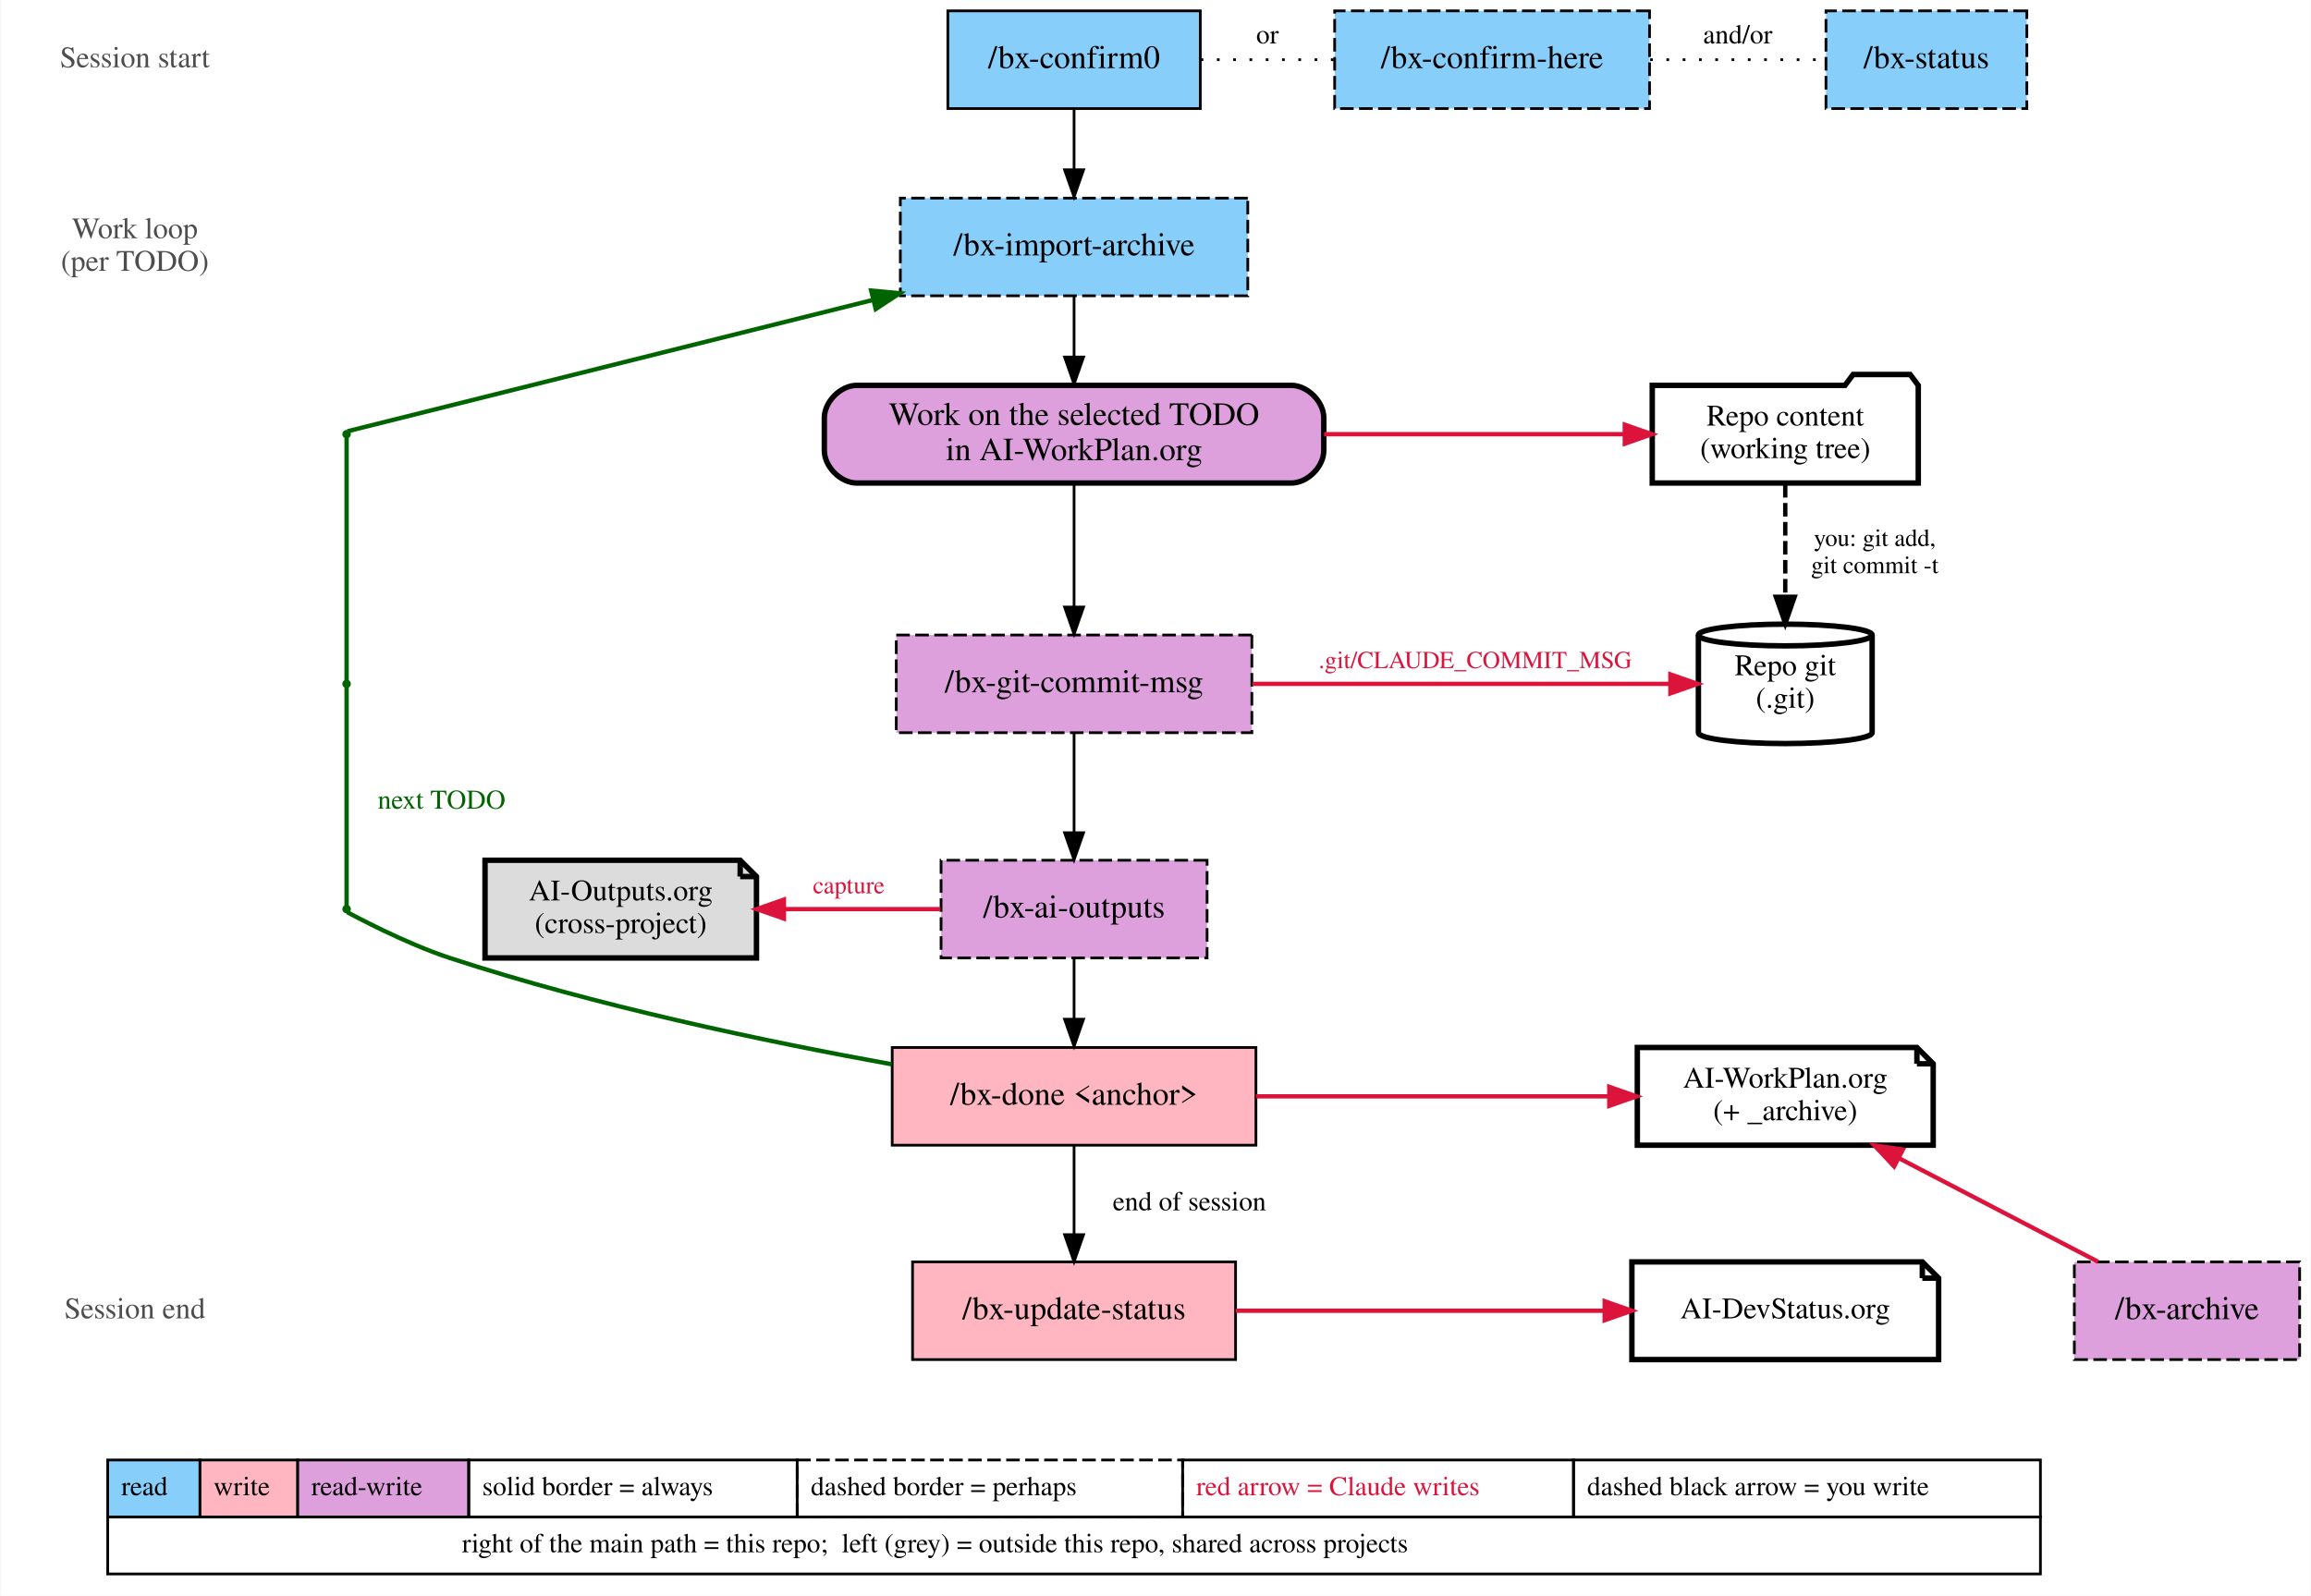
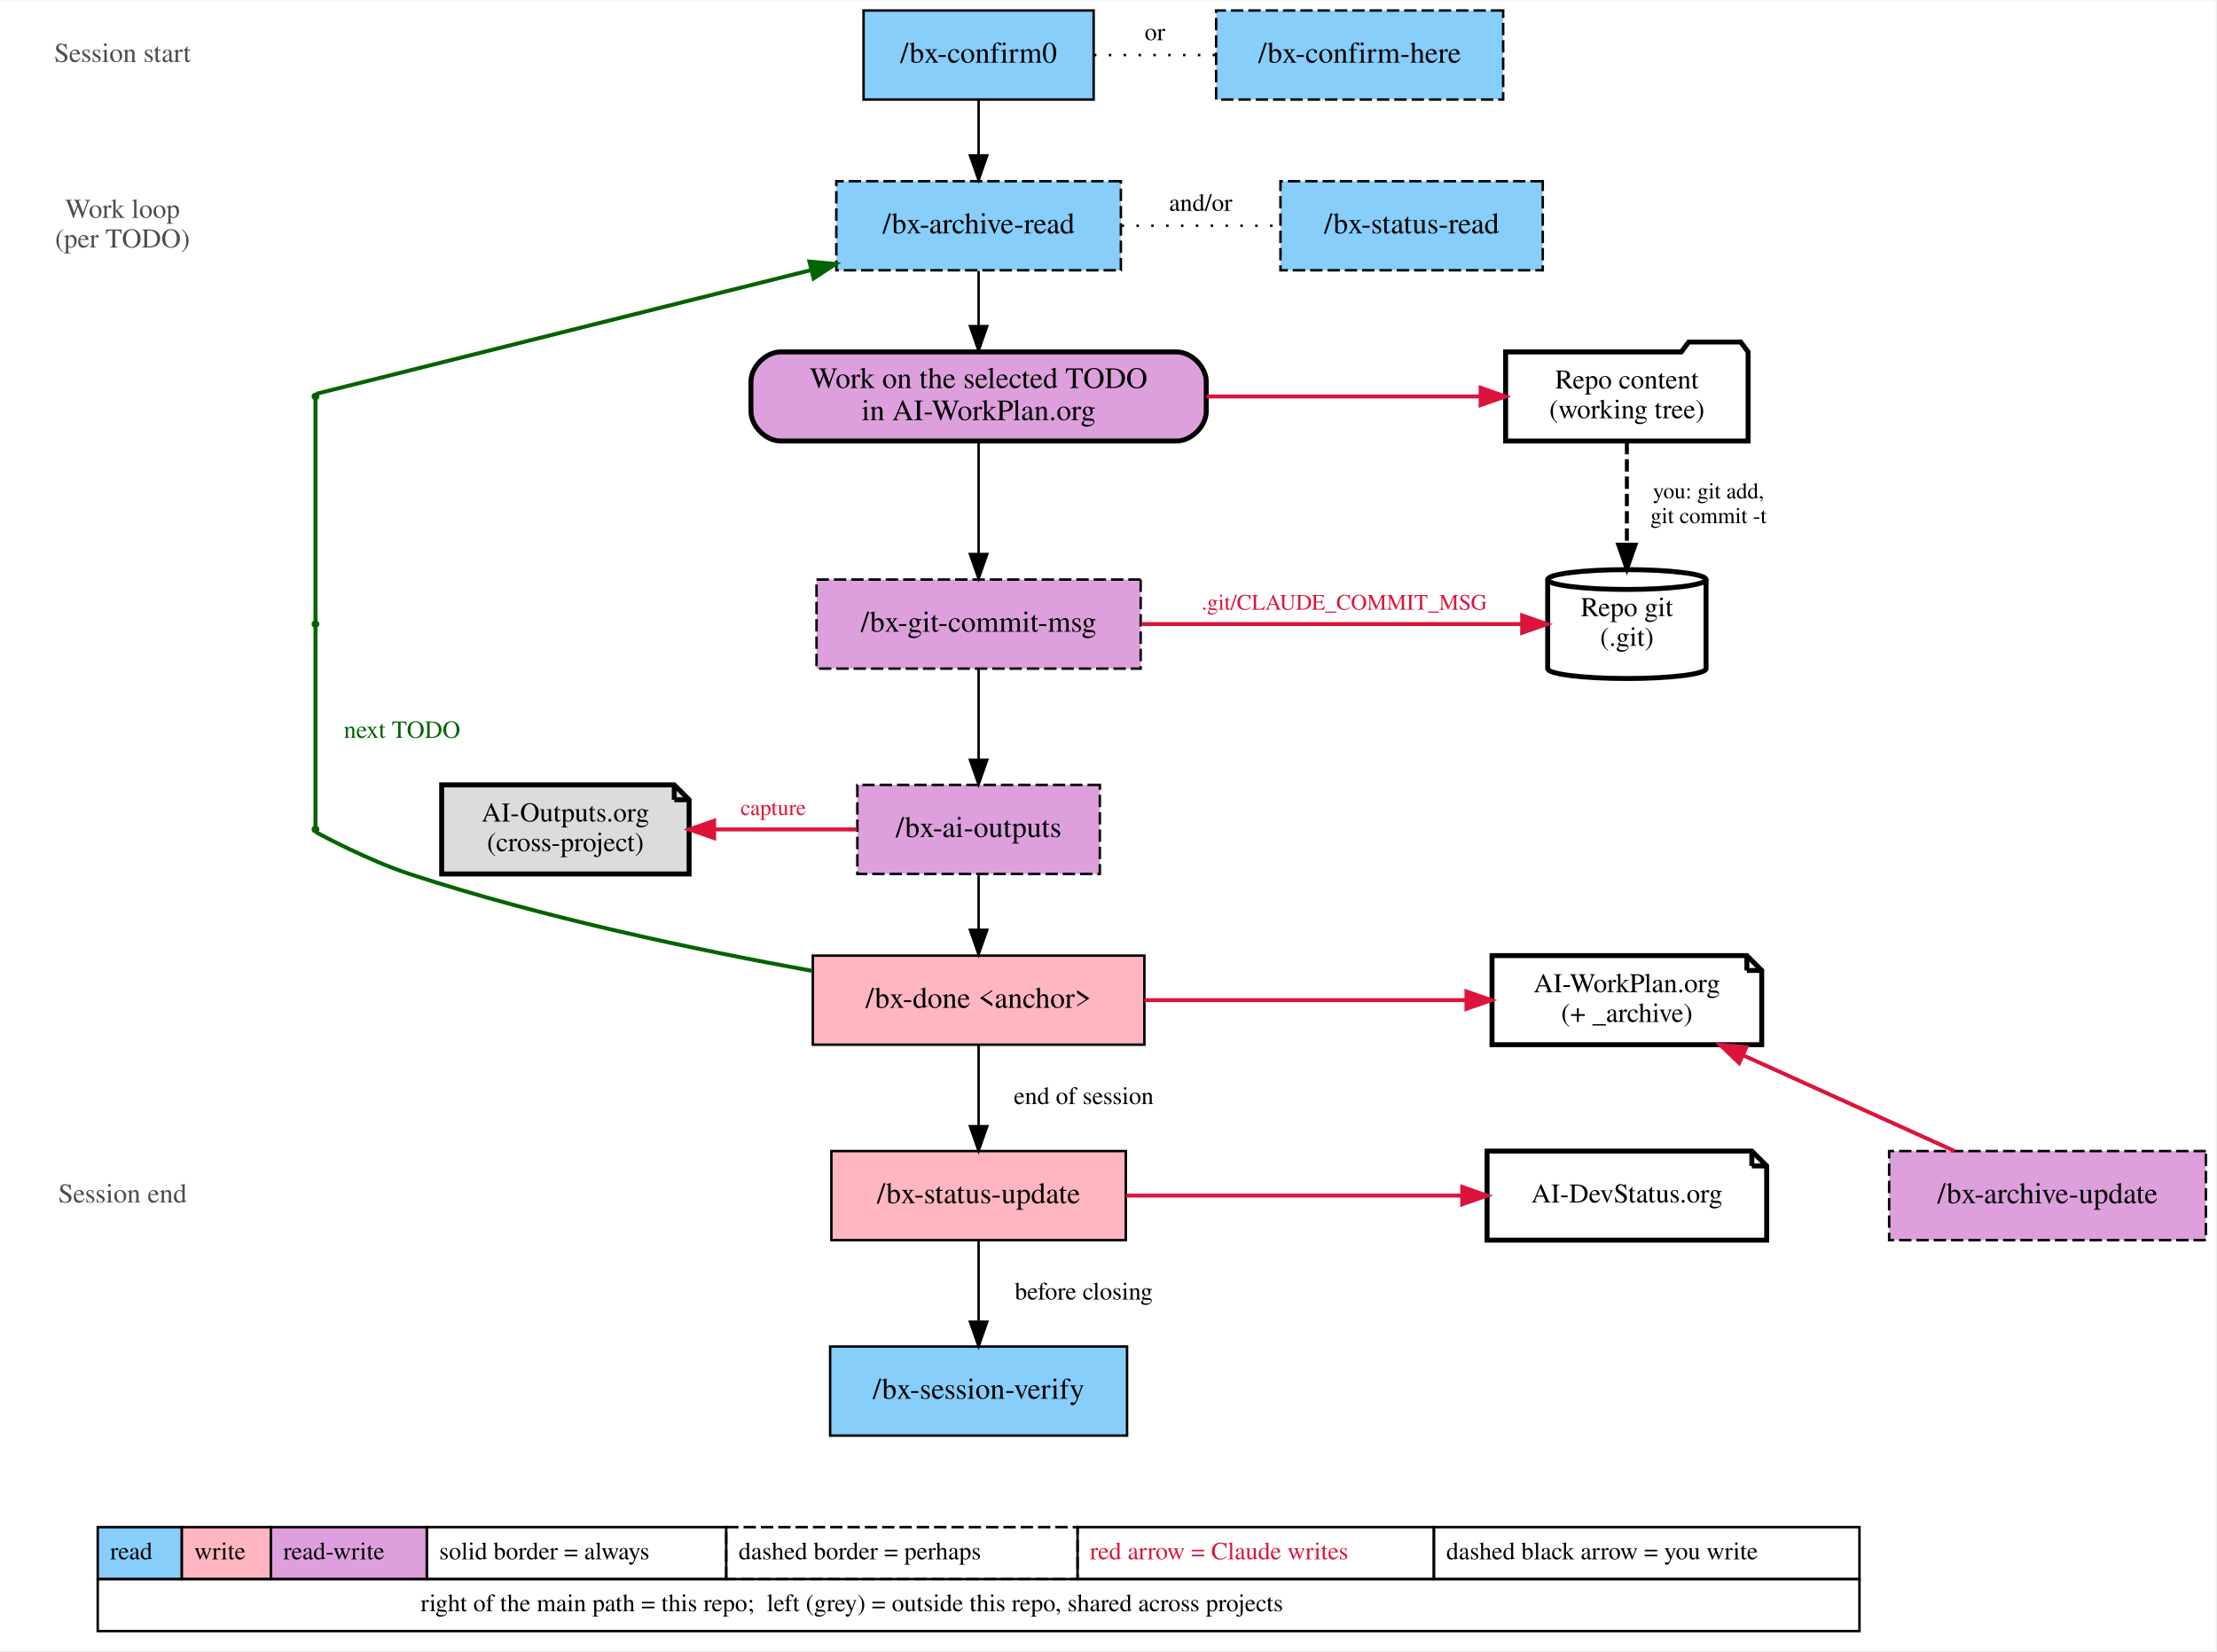
- <svg xmlns="http://www.w3.org/2000/svg" width="792pt" height="547pt" viewBox="0 0 851.00 588.00">
-   <g id="graph0" class="graph" transform="scale(1 1) rotate(0) translate(4 584)">
-     <polygon fill="white" stroke="transparent" points="-4,4 -4,-584 847,-584 847,4 -4,4" />
+ <svg xmlns="http://www.w3.org/2000/svg" width="792pt" height="590pt" viewBox="0 0 896.00 667.00">
+   <g id="graph0" class="graph" transform="scale(1 1) rotate(0) translate(4 663)">
+     <polygon fill="white" stroke="transparent" points="-4,4 -4,-663 891.5,-663 891.5,4 -4,4" />
    <g id="node1" class="node">
-       <text text-anchor="middle" x="45.5" y="-559.2" font-family="Times,serif" font-size="11.00" fill="#4d4d4d">Session start</text>
+       <text text-anchor="middle" x="45.5" y="-638.2" font-family="Times,serif" font-size="11.00" fill="#4d4d4d">Session start</text>
    </g>
    <g id="node2" class="node">
-       <text text-anchor="middle" x="45.5" y="-496.2" font-family="Times,serif" font-size="11.00" fill="#4d4d4d">Work loop</text>
-       <text text-anchor="middle" x="45.5" y="-484.2" font-family="Times,serif" font-size="11.00" fill="#4d4d4d">(per TODO)</text>
+       <text text-anchor="middle" x="45.5" y="-575.2" font-family="Times,serif" font-size="11.00" fill="#4d4d4d">Work loop</text>
+       <text text-anchor="middle" x="45.5" y="-563.2" font-family="Times,serif" font-size="11.00" fill="#4d4d4d">(per TODO)</text>
    </g>
    <g id="node3" class="node">
</g>
    <g id="node4" class="node">
</g>
+     <g id="node13" class="node">
+       <ellipse fill="darkgreen" stroke="darkgreen" cx="123.5" cy="-503" rx="1.08" ry="1.08" />
+     </g>
+     <g id="node5" class="node">
+ </g>
+     <g id="node16" class="node">
+       <ellipse fill="darkgreen" stroke="darkgreen" cx="123.5" cy="-411" rx="1.08" ry="1.08" />
+     </g>
+     <g id="node6" class="node">
+ </g>
+     <g id="node19" class="node">
+       <ellipse fill="darkgreen" stroke="darkgreen" cx="123.5" cy="-328" rx="1.08" ry="1.08" />
+     </g>
+     <g id="node7" class="node">
+       <text text-anchor="middle" x="45.5" y="-177.2" font-family="Times,serif" font-size="11.00" fill="#4d4d4d">Session end</text>
+     </g>
+     <g id="node8" class="node">
+ </g>
+     <g id="node9" class="node">
+       <polygon fill="lightskyblue" stroke="black" points="438,-659 345,-659 345,-623 438,-623 438,-659" />
+       <text text-anchor="middle" x="391.5" y="-637.9" font-family="Times,serif" font-size="12.00">/bx-confirm0</text>
+     </g>
+     <g id="node10" class="node">
+       <polygon fill="lightskyblue" stroke="black" stroke-dasharray="5,2" points="603.5,-659 487.5,-659 487.5,-623 603.5,-623 603.5,-659" />
+       <text text-anchor="middle" x="545.5" y="-637.9" font-family="Times,serif" font-size="12.00">/bx-confirm-here</text>
+     </g>
+     <g id="edge36" class="edge">
+       <path fill="none" stroke="black" stroke-dasharray="1,5" d="M438.12,-641C453.62,-641 471.06,-641 487.32,-641" />
+       <text text-anchor="middle" x="462.75" y="-647" font-family="Times,serif" font-size="10.00"> or </text>
+     </g>
+     <g id="node11" class="node">
+       <polygon fill="lightskyblue" stroke="black" stroke-dasharray="5,2" points="449,-590 334,-590 334,-554 449,-554 449,-590" />
+       <text text-anchor="middle" x="391.5" y="-568.9" font-family="Times,serif" font-size="12.00">/bx-archive-read</text>
+     </g>
+     <g id="edge25" class="edge">
+       <path fill="none" stroke="black" d="M391.5,-622.75C391.5,-616 391.5,-608.09 391.5,-600.59" />
+       <polygon fill="black" stroke="black" points="395,-600.43 391.5,-590.43 388,-600.43 395,-600.43" />
+     </g>
    <g id="node12" class="node">
-       <ellipse fill="darkgreen" stroke="darkgreen" cx="123.5" cy="-424" rx="1.08" ry="1.08" />
-     </g>
-     <g id="node5" class="node">
- </g>
+       <polygon fill="lightskyblue" stroke="black" stroke-dasharray="5,2" points="619.5,-590 513.5,-590 513.5,-554 619.5,-554 619.5,-590" />
+       <text text-anchor="middle" x="566.5" y="-568.9" font-family="Times,serif" font-size="12.00">/bx-status-read</text>
+     </g>
+     <g id="edge37" class="edge">
+       <path fill="none" stroke="black" stroke-dasharray="1,5" d="M449.29,-572C469.9,-572 493,-572 513.21,-572" />
+       <text text-anchor="middle" x="481.25" y="-578" font-family="Times,serif" font-size="10.00"> and/or </text>
+     </g>
+     <g id="edge32" class="edge">
+       <path fill="none" stroke="darkgreen" stroke-width="1.6" d="M323.58,-554.02C246.77,-534.82 131.33,-505.96 123.88,-504.09" />
+       <polygon fill="darkgreen" stroke="darkgreen" stroke-width="1.6" points="323.13,-557.51 333.68,-556.54 324.83,-550.72 323.13,-557.51" />
+     </g>
+     <g id="node14" class="node">
+       <path fill="plum" stroke="black" stroke-width="2" d="M471.5,-521C471.5,-521 311.5,-521 311.5,-521 305.5,-521 299.5,-515 299.5,-509 299.5,-509 299.5,-497 299.5,-497 299.5,-491 305.5,-485 311.5,-485 311.5,-485 471.5,-485 471.5,-485 477.5,-485 483.5,-491 483.5,-497 483.5,-497 483.5,-509 483.5,-509 483.5,-515 477.5,-521 471.5,-521" />
+       <text text-anchor="middle" x="391.5" y="-506.4" font-family="Times,serif" font-size="12.00">Work on the selected TODO</text>
+       <text text-anchor="middle" x="391.5" y="-493.4" font-family="Times,serif" font-size="12.00">in AI-WorkPlan.org</text>
+     </g>
+     <g id="edge26" class="edge">
+       <path fill="none" stroke="black" d="M391.5,-553.75C391.5,-547 391.5,-539.09 391.5,-531.59" />
+       <polygon fill="black" stroke="black" points="395,-531.43 391.5,-521.43 388,-531.43 395,-531.43" />
+     </g>
+     <g id="edge33" class="edge">
+       <path fill="none" stroke="darkgreen" stroke-width="1.6" d="M123.5,-501.74C123.5,-496.63 123.5,-417.2 123.5,-412.24" />
+     </g>
    <g id="node15" class="node">
-       <ellipse fill="darkgreen" stroke="darkgreen" cx="123.5" cy="-332" rx="1.08" ry="1.08" />
-     </g>
-     <g id="node6" class="node">
- </g>
+       <polygon fill="white" stroke="black" stroke-width="2" points="702.5,-521 699.5,-525 678.5,-525 675.5,-521 604.5,-521 604.5,-485 702.5,-485 702.5,-521" />
+       <text text-anchor="middle" x="653.5" y="-506.2" font-family="Times,serif" font-size="11.00">Repo content</text>
+       <text text-anchor="middle" x="653.5" y="-494.2" font-family="Times,serif" font-size="11.00">(working tree)</text>
+     </g>
+     <g id="edge11" class="edge">
+       <path fill="none" stroke="crimson" stroke-width="1.6" d="M483.61,-503C520.41,-503 557.21,-503 594.01,-503" />
+       <polygon fill="crimson" stroke="crimson" stroke-width="1.6" points="594.39,-506.5 604.39,-503 594.39,-499.5 594.39,-506.5" />
+     </g>
+     <g id="node17" class="node">
+       <polygon fill="plum" stroke="black" stroke-dasharray="5,2" points="457,-429 326,-429 326,-393 457,-393 457,-429" />
+       <text text-anchor="middle" x="391.5" y="-407.9" font-family="Times,serif" font-size="12.00">/bx-git-commit-msg</text>
+     </g>
+     <g id="edge27" class="edge">
+       <path fill="none" stroke="black" d="M391.5,-484.65C391.5,-471.82 391.5,-454.11 391.5,-439.38" />
+       <polygon fill="black" stroke="black" points="395,-439.3 391.5,-429.3 388,-439.3 395,-439.3" />
+     </g>
    <g id="node18" class="node">
-       <ellipse fill="darkgreen" stroke="darkgreen" cx="123.5" cy="-249" rx="1.08" ry="1.08" />
-     </g>
-     <g id="node7" class="node">
-       <text text-anchor="middle" x="45.5" y="-98.2" font-family="Times,serif" font-size="11.00" fill="#4d4d4d">Session end</text>
-     </g>
-     <g id="node8" class="node">
-       <polygon fill="lightskyblue" stroke="black" points="438,-580 345,-580 345,-544 438,-544 438,-580" />
-       <text text-anchor="middle" x="391.5" y="-558.9" font-family="Times,serif" font-size="12.00">/bx-confirm0</text>
-     </g>
-     <g id="node9" class="node">
-       <polygon fill="lightskyblue" stroke="black" stroke-dasharray="5,2" points="603.5,-580 487.5,-580 487.5,-544 603.5,-544 603.5,-580" />
-       <text text-anchor="middle" x="545.5" y="-558.9" font-family="Times,serif" font-size="12.00">/bx-confirm-here</text>
+       <path fill="white" stroke="black" stroke-width="2" d="M685.5,-429C685.5,-431.21 671.16,-433 653.5,-433 635.84,-433 621.5,-431.21 621.5,-429 621.5,-429 621.5,-393 621.5,-393 621.5,-390.79 635.84,-389 653.5,-389 671.16,-389 685.5,-390.79 685.5,-393 685.5,-393 685.5,-429 685.5,-429" />
+       <path fill="none" stroke="black" stroke-width="2" d="M685.5,-429C685.5,-426.79 671.16,-425 653.5,-425 635.84,-425 621.5,-426.79 621.5,-429" />
+       <text text-anchor="middle" x="653.5" y="-414.2" font-family="Times,serif" font-size="11.00">Repo git</text>
+       <text text-anchor="middle" x="653.5" y="-402.2" font-family="Times,serif" font-size="11.00">(.git)</text>
+     </g>
+     <g id="edge8" class="edge">
+       <path fill="none" stroke="black" stroke-width="1.6" stroke-dasharray="5,2" d="M653.5,-484.65C653.5,-472.92 653.5,-457.11 653.5,-443.24" />
+       <polygon fill="black" stroke="black" stroke-width="1.6" points="657,-443.1 653.5,-433.1 650,-443.1 657,-443.1" />
+       <text text-anchor="middle" x="686.5" y="-461.8" font-family="Times,serif" font-size="9.00"> you: git add, </text>
+       <text text-anchor="middle" x="686.5" y="-451.8" font-family="Times,serif" font-size="9.00"> git commit -t </text>
    </g>
    <g id="edge34" class="edge">
-       <path fill="none" stroke="black" stroke-dasharray="1,5" d="M438.12,-562C453.62,-562 471.06,-562 487.32,-562" />
-       <text text-anchor="middle" x="462.75" y="-568" font-family="Times,serif" font-size="10.00"> or </text>
-     </g>
-     <g id="node11" class="node">
-       <polygon fill="lightskyblue" stroke="black" stroke-dasharray="5,2" points="455.5,-511 327.5,-511 327.5,-475 455.5,-475 455.5,-511" />
-       <text text-anchor="middle" x="391.5" y="-489.9" font-family="Times,serif" font-size="12.00">/bx-import-archive</text>
+       <path fill="none" stroke="darkgreen" stroke-width="1.6" d="M123.5,-409.77C123.5,-405.17 123.5,-333.68 123.5,-329.22" />
+       <text text-anchor="middle" x="158.5" y="-365" font-family="Times,serif" font-size="10.00" fill="darkgreen">  next TODO  </text>
+     </g>
+     <g id="edge12" class="edge">
+       <path fill="none" stroke="crimson" stroke-width="1.6" d="M457.28,-411C505.49,-411 569.52,-411 611.11,-411" />
+       <polygon fill="crimson" stroke="crimson" stroke-width="1.6" points="611.18,-414.5 621.18,-411 611.18,-407.5 611.18,-414.5" />
+       <text text-anchor="middle" x="539.25" y="-416.8" font-family="Times,serif" font-size="9.00" fill="crimson"> .git/CLAUDE_COMMIT_MSG </text>
+     </g>
+     <g id="node21" class="node">
+       <polygon fill="plum" stroke="black" stroke-dasharray="5,2" points="440.5,-346 342.5,-346 342.5,-310 440.5,-310 440.5,-346" />
+       <text text-anchor="middle" x="391.5" y="-324.9" font-family="Times,serif" font-size="12.00">/bx-ai-outputs</text>
+     </g>
+     <g id="edge28" class="edge">
+       <path fill="none" stroke="black" d="M391.5,-392.82C391.5,-382.19 391.5,-368.31 391.5,-356.2" />
+       <polygon fill="black" stroke="black" points="395,-356.15 391.5,-346.15 388,-356.15 395,-356.15" />
+     </g>
+     <g id="node23" class="node">
+       <polygon fill="white" stroke="black" stroke-width="2" points="702,-277 599,-277 599,-241 708,-241 708,-271 702,-277" />
+       <polyline fill="none" stroke="black" stroke-width="2" points="702,-277 702,-271 " />
+       <polyline fill="none" stroke="black" stroke-width="2" points="708,-271 702,-271 " />
+       <text text-anchor="middle" x="653.5" y="-262.2" font-family="Times,serif" font-size="11.00">AI-WorkPlan.org</text>
+       <text text-anchor="middle" x="653.5" y="-250.2" font-family="Times,serif" font-size="11.00">(+ _archive)</text>
+     </g>
+     <g id="node20" class="node">
+       <polygon fill="gainsboro" stroke="black" stroke-width="2" points="268.5,-346 174.5,-346 174.5,-310 274.5,-310 274.5,-340 268.5,-346" />
+       <polyline fill="none" stroke="black" stroke-width="2" points="268.5,-346 268.5,-340 " />
+       <polyline fill="none" stroke="black" stroke-width="2" points="274.5,-340 268.5,-340 " />
+       <text text-anchor="middle" x="224.5" y="-331.2" font-family="Times,serif" font-size="11.00">AI-Outputs.org</text>
+       <text text-anchor="middle" x="224.5" y="-319.2" font-family="Times,serif" font-size="11.00">(cross-project)</text>
+     </g>
+     <g id="node22" class="node">
+       <polygon fill="lightpink" stroke="black" points="458.5,-277 324.5,-277 324.5,-241 458.5,-241 458.5,-277" />
+       <text text-anchor="middle" x="391.5" y="-255.9" font-family="Times,serif" font-size="12.00">/bx-done &lt;anchor&gt;</text>
+     </g>
+     <g id="edge35" class="edge">
+       <path fill="none" stroke="darkgreen" stroke-width="1.6" d="M123.73,-326.87C126.04,-325.62 145.02,-315.41 161.5,-310 215.17,-292.37 277.95,-279.2 324.35,-270.81" />
+     </g>
+     <g id="edge21" class="edge">
+       <path fill="none" stroke="crimson" stroke-width="1.6" d="M342.29,-328C324.22,-328 303.54,-328 284.62,-328" />
+       <polygon fill="crimson" stroke="crimson" stroke-width="1.6" points="284.61,-324.5 274.61,-328 284.61,-331.5 284.61,-324.5" />
+       <text text-anchor="middle" x="308.5" y="-333.8" font-family="Times,serif" font-size="9.00" fill="crimson"> capture </text>
+     </g>
+     <g id="edge29" class="edge">
+       <path fill="none" stroke="black" d="M391.5,-309.75C391.5,-303 391.5,-295.09 391.5,-287.59" />
+       <polygon fill="black" stroke="black" points="395,-287.43 391.5,-277.43 388,-287.43 395,-287.43" />
+     </g>
+     <g id="edge22" class="edge">
+       <path fill="none" stroke="crimson" stroke-width="1.6" d="M458.54,-259C501.87,-259 545.2,-259 588.54,-259" />
+       <polygon fill="crimson" stroke="crimson" stroke-width="1.6" points="588.67,-262.5 598.67,-259 588.67,-255.5 588.67,-262.5" />
+     </g>
+     <g id="node24" class="node">
+       <polygon fill="lightpink" stroke="black" points="451,-198 332,-198 332,-162 451,-162 451,-198" />
+       <text text-anchor="middle" x="391.5" y="-176.9" font-family="Times,serif" font-size="12.00">/bx-status-update</text>
+     </g>
+     <g id="edge30" class="edge">
+       <path fill="none" stroke="black" d="M391.5,-240.91C391.5,-231.34 391.5,-219.18 391.5,-208.32" />
+       <polygon fill="black" stroke="black" points="395,-208.04 391.5,-198.04 388,-208.04 395,-208.04" />
+       <text text-anchor="middle" x="434" y="-217" font-family="Times,serif" font-size="10.00">  end of session  </text>
+     </g>
+     <g id="node26" class="node">
+       <polygon fill="white" stroke="black" stroke-width="2" points="704,-198 597,-198 597,-162 710,-162 710,-192 704,-198" />
+       <polyline fill="none" stroke="black" stroke-width="2" points="704,-198 704,-192 " />
+       <polyline fill="none" stroke="black" stroke-width="2" points="710,-192 704,-192 " />
+       <text text-anchor="middle" x="653.5" y="-177.2" font-family="Times,serif" font-size="11.00">AI-DevStatus.org</text>
    </g>
    <g id="edge24" class="edge">
-       <path fill="none" stroke="black" d="M391.5,-543.75C391.5,-537 391.5,-529.09 391.5,-521.59" />
-       <polygon fill="black" stroke="black" points="395,-521.43 391.5,-511.43 388,-521.43 395,-521.43" />
-     </g>
-     <g id="node10" class="node">
-       <polygon fill="lightskyblue" stroke="black" stroke-dasharray="5,2" points="742.5,-580 668.5,-580 668.5,-544 742.5,-544 742.5,-580" />
-       <text text-anchor="middle" x="705.5" y="-558.9" font-family="Times,serif" font-size="12.00">/bx-status</text>
-     </g>
-     <g id="edge35" class="edge">
-       <path fill="none" stroke="black" stroke-dasharray="1,5" d="M603.72,-562C625.34,-562 649.26,-562 668.48,-562" />
-       <text text-anchor="middle" x="636" y="-568" font-family="Times,serif" font-size="10.00"> and/or </text>
-     </g>
-     <g id="edge30" class="edge">
-       <path fill="none" stroke="darkgreen" stroke-width="1.6" d="M317.18,-473.42C240.46,-454.24 130.92,-426.86 123.86,-425.09" />
-       <polygon fill="darkgreen" stroke="darkgreen" stroke-width="1.6" points="316.76,-476.92 327.31,-475.95 318.45,-470.13 316.76,-476.92" />
-     </g>
-     <g id="node13" class="node">
-       <path fill="plum" stroke="black" stroke-width="2" d="M471.5,-442C471.5,-442 311.5,-442 311.5,-442 305.5,-442 299.5,-436 299.5,-430 299.5,-430 299.5,-418 299.5,-418 299.5,-412 305.5,-406 311.5,-406 311.5,-406 471.5,-406 471.5,-406 477.5,-406 483.5,-412 483.5,-418 483.5,-418 483.5,-430 483.5,-430 483.5,-436 477.5,-442 471.5,-442" />
-       <text text-anchor="middle" x="391.5" y="-427.4" font-family="Times,serif" font-size="12.00">Work on the selected TODO</text>
-       <text text-anchor="middle" x="391.5" y="-414.4" font-family="Times,serif" font-size="12.00">in AI-WorkPlan.org</text>
-     </g>
-     <g id="edge25" class="edge">
-       <path fill="none" stroke="black" d="M391.5,-474.75C391.5,-468 391.5,-460.09 391.5,-452.59" />
-       <polygon fill="black" stroke="black" points="395,-452.43 391.5,-442.43 388,-452.43 395,-452.43" />
+       <path fill="none" stroke="crimson" stroke-width="1.6" d="M451.12,-180C496.32,-180 541.52,-180 586.72,-180" />
+       <polygon fill="crimson" stroke="crimson" stroke-width="1.6" points="586.97,-183.5 596.97,-180 586.97,-176.5 586.97,-183.5" />
+     </g>
+     <g id="node27" class="node">
+       <polygon fill="lightskyblue" stroke="black" points="451.5,-119 331.5,-119 331.5,-83 451.5,-83 451.5,-119" />
+       <text text-anchor="middle" x="391.5" y="-97.9" font-family="Times,serif" font-size="12.00">/bx-session-verify</text>
    </g>
    <g id="edge31" class="edge">
-       <path fill="none" stroke="darkgreen" stroke-width="1.6" d="M123.5,-422.74C123.5,-417.63 123.5,-338.2 123.5,-333.24" />
-     </g>
-     <g id="node14" class="node">
-       <polygon fill="white" stroke="black" stroke-width="2" points="702.5,-442 699.5,-446 678.5,-446 675.5,-442 604.5,-442 604.5,-406 702.5,-406 702.5,-442" />
-       <text text-anchor="middle" x="653.5" y="-427.2" font-family="Times,serif" font-size="11.00">Repo content</text>
-       <text text-anchor="middle" x="653.5" y="-415.2" font-family="Times,serif" font-size="11.00">(working tree)</text>
-     </g>
-     <g id="edge10" class="edge">
-       <path fill="none" stroke="crimson" stroke-width="1.6" d="M483.61,-424C520.41,-424 557.21,-424 594.01,-424" />
-       <polygon fill="crimson" stroke="crimson" stroke-width="1.6" points="594.39,-427.5 604.39,-424 594.39,-420.5 594.39,-427.5" />
-     </g>
-     <g id="node16" class="node">
-       <polygon fill="plum" stroke="black" stroke-dasharray="5,2" points="457,-350 326,-350 326,-314 457,-314 457,-350" />
-       <text text-anchor="middle" x="391.5" y="-328.9" font-family="Times,serif" font-size="12.00">/bx-git-commit-msg</text>
-     </g>
-     <g id="edge26" class="edge">
-       <path fill="none" stroke="black" d="M391.5,-405.65C391.5,-392.82 391.5,-375.11 391.5,-360.38" />
-       <polygon fill="black" stroke="black" points="395,-360.3 391.5,-350.3 388,-360.3 395,-360.3" />
-     </g>
-     <g id="node17" class="node">
-       <path fill="white" stroke="black" stroke-width="2" d="M685.5,-350C685.5,-352.21 671.16,-354 653.5,-354 635.84,-354 621.5,-352.21 621.5,-350 621.5,-350 621.5,-314 621.5,-314 621.5,-311.79 635.84,-310 653.5,-310 671.16,-310 685.5,-311.79 685.5,-314 685.5,-314 685.5,-350 685.5,-350" />
-       <path fill="none" stroke="black" stroke-width="2" d="M685.5,-350C685.5,-347.79 671.16,-346 653.5,-346 635.84,-346 621.5,-347.79 621.5,-350" />
-       <text text-anchor="middle" x="653.5" y="-335.2" font-family="Times,serif" font-size="11.00">Repo git</text>
-       <text text-anchor="middle" x="653.5" y="-323.2" font-family="Times,serif" font-size="11.00">(.git)</text>
-     </g>
-     <g id="edge7" class="edge">
-       <path fill="none" stroke="black" stroke-width="1.6" stroke-dasharray="5,2" d="M653.5,-405.65C653.5,-393.92 653.5,-378.11 653.5,-364.24" />
-       <polygon fill="black" stroke="black" stroke-width="1.6" points="657,-364.1 653.5,-354.1 650,-364.1 657,-364.1" />
-       <text text-anchor="middle" x="686.5" y="-382.8" font-family="Times,serif" font-size="9.00"> you: git add, </text>
-       <text text-anchor="middle" x="686.5" y="-372.8" font-family="Times,serif" font-size="9.00"> git commit -t </text>
-     </g>
-     <g id="edge32" class="edge">
-       <path fill="none" stroke="darkgreen" stroke-width="1.6" d="M123.5,-330.77C123.5,-326.17 123.5,-254.68 123.5,-250.22" />
-       <text text-anchor="middle" x="158.5" y="-286" font-family="Times,serif" font-size="10.00" fill="darkgreen">  next TODO  </text>
-     </g>
-     <g id="edge11" class="edge">
-       <path fill="none" stroke="crimson" stroke-width="1.6" d="M457.28,-332C505.49,-332 569.52,-332 611.11,-332" />
-       <polygon fill="crimson" stroke="crimson" stroke-width="1.6" points="611.18,-335.5 621.18,-332 611.18,-328.5 611.18,-335.5" />
-       <text text-anchor="middle" x="539.25" y="-337.8" font-family="Times,serif" font-size="9.00" fill="crimson"> .git/CLAUDE_COMMIT_MSG </text>
-     </g>
-     <g id="node20" class="node">
-       <polygon fill="plum" stroke="black" stroke-dasharray="5,2" points="440.5,-267 342.5,-267 342.5,-231 440.5,-231 440.5,-267" />
-       <text text-anchor="middle" x="391.5" y="-245.9" font-family="Times,serif" font-size="12.00">/bx-ai-outputs</text>
-     </g>
-     <g id="edge27" class="edge">
-       <path fill="none" stroke="black" d="M391.5,-313.82C391.5,-303.19 391.5,-289.31 391.5,-277.2" />
-       <polygon fill="black" stroke="black" points="395,-277.15 391.5,-267.15 388,-277.15 395,-277.15" />
-     </g>
-     <g id="node22" class="node">
-       <polygon fill="white" stroke="black" stroke-width="2" points="702,-198 599,-198 599,-162 708,-162 708,-192 702,-198" />
-       <polyline fill="none" stroke="black" stroke-width="2" points="702,-198 702,-192 " />
-       <polyline fill="none" stroke="black" stroke-width="2" points="708,-192 702,-192 " />
-       <text text-anchor="middle" x="653.5" y="-183.2" font-family="Times,serif" font-size="11.00">AI-WorkPlan.org</text>
-       <text text-anchor="middle" x="653.5" y="-171.2" font-family="Times,serif" font-size="11.00">(+ _archive)</text>
-     </g>
-     <g id="node19" class="node">
-       <polygon fill="gainsboro" stroke="black" stroke-width="2" points="268.5,-267 174.5,-267 174.5,-231 274.5,-231 274.5,-261 268.5,-267" />
-       <polyline fill="none" stroke="black" stroke-width="2" points="268.5,-267 268.5,-261 " />
-       <polyline fill="none" stroke="black" stroke-width="2" points="274.5,-261 268.5,-261 " />
-       <text text-anchor="middle" x="224.5" y="-252.2" font-family="Times,serif" font-size="11.00">AI-Outputs.org</text>
-       <text text-anchor="middle" x="224.5" y="-240.2" font-family="Times,serif" font-size="11.00">(cross-project)</text>
-     </g>
-     <g id="node21" class="node">
-       <polygon fill="lightpink" stroke="black" points="458.5,-198 324.5,-198 324.5,-162 458.5,-162 458.5,-198" />
-       <text text-anchor="middle" x="391.5" y="-176.9" font-family="Times,serif" font-size="12.00">/bx-done &lt;anchor&gt;</text>
-     </g>
-     <g id="edge33" class="edge">
-       <path fill="none" stroke="darkgreen" stroke-width="1.6" d="M123.73,-247.87C126.04,-246.62 145.02,-236.41 161.5,-231 215.17,-213.37 277.95,-200.2 324.35,-191.81" />
-     </g>
-     <g id="edge20" class="edge">
-       <path fill="none" stroke="crimson" stroke-width="1.6" d="M342.29,-249C324.22,-249 303.54,-249 284.62,-249" />
-       <polygon fill="crimson" stroke="crimson" stroke-width="1.6" points="284.61,-245.5 274.61,-249 284.61,-252.5 284.61,-245.5" />
-       <text text-anchor="middle" x="308.5" y="-254.8" font-family="Times,serif" font-size="9.00" fill="crimson"> capture </text>
-     </g>
-     <g id="edge28" class="edge">
-       <path fill="none" stroke="black" d="M391.5,-230.75C391.5,-224 391.5,-216.09 391.5,-208.59" />
-       <polygon fill="black" stroke="black" points="395,-208.43 391.5,-198.43 388,-208.43 395,-208.43" />
-     </g>
-     <g id="edge21" class="edge">
-       <path fill="none" stroke="crimson" stroke-width="1.6" d="M458.54,-180C501.87,-180 545.2,-180 588.54,-180" />
-       <polygon fill="crimson" stroke="crimson" stroke-width="1.6" points="588.67,-183.5 598.67,-180 588.67,-176.5 588.67,-183.5" />
-     </g>
-     <g id="node23" class="node">
-       <polygon fill="lightpink" stroke="black" points="451,-119 332,-119 332,-83 451,-83 451,-119" />
-       <text text-anchor="middle" x="391.5" y="-97.9" font-family="Times,serif" font-size="12.00">/bx-update-status</text>
-     </g>
-     <g id="edge29" class="edge">
      <path fill="none" stroke="black" d="M391.5,-161.91C391.5,-152.34 391.5,-140.18 391.5,-129.32" />
      <polygon fill="black" stroke="black" points="395,-129.04 391.5,-119.04 388,-129.04 395,-129.04" />
-       <text text-anchor="middle" x="434" y="-138" font-family="Times,serif" font-size="10.00">  end of session  </text>
+       <text text-anchor="middle" x="434" y="-138" font-family="Times,serif" font-size="10.00">  before closing  </text>
    </g>
    <g id="node25" class="node">
-       <polygon fill="white" stroke="black" stroke-width="2" points="704,-119 597,-119 597,-83 710,-83 710,-113 704,-119" />
-       <polyline fill="none" stroke="black" stroke-width="2" points="704,-119 704,-113 " />
-       <polyline fill="none" stroke="black" stroke-width="2" points="710,-113 704,-113 " />
-       <text text-anchor="middle" x="653.5" y="-98.2" font-family="Times,serif" font-size="11.00">AI-DevStatus.org</text>
+       <polygon fill="plum" stroke="black" stroke-dasharray="5,2" points="887.5,-198 759.5,-198 759.5,-162 887.5,-162 887.5,-198" />
+       <text text-anchor="middle" x="823.5" y="-176.9" font-family="Times,serif" font-size="12.00">/bx-archive-update</text>
    </g>
    <g id="edge23" class="edge">
-       <path fill="none" stroke="crimson" stroke-width="1.6" d="M451.12,-101C496.32,-101 541.52,-101 586.72,-101" />
-       <polygon fill="crimson" stroke="crimson" stroke-width="1.6" points="586.97,-104.5 596.97,-101 586.97,-97.5 586.97,-104.5" />
-     </g>
-     <g id="node26" class="node">
+       <path fill="none" stroke="crimson" stroke-width="1.6" d="M785.88,-198.04C760.7,-209.45 727.37,-224.54 700.46,-236.73" />
+       <polygon fill="crimson" stroke="crimson" stroke-width="1.6" points="698.89,-233.6 691.23,-240.91 701.78,-239.97 698.89,-233.6" />
+     </g>
+     <g id="node28" class="node">
      <polygon fill="lightskyblue" stroke="transparent" points="35.5,-25 35.5,-46 69.5,-46 69.5,-25 35.5,-25" />
      <polygon fill="none" stroke="black" points="35.5,-25 35.5,-46 69.5,-46 69.5,-25 35.5,-25" />
      <text text-anchor="start" x="40.5" y="-33" font-family="Times,serif" font-size="10.00">read</text>
      <polygon fill="lightpink" stroke="transparent" points="69.5,-25 69.5,-46 105.5,-46 105.5,-25 69.5,-25" />
      <polygon fill="none" stroke="black" points="69.5,-25 69.5,-46 105.5,-46 105.5,-25 69.5,-25" />
      <text text-anchor="start" x="74.5" y="-33" font-family="Times,serif" font-size="10.00">write</text>
      <polygon fill="plum" stroke="transparent" points="105.5,-25 105.5,-46 168.5,-46 168.5,-25 105.5,-25" />
      <polygon fill="none" stroke="black" points="105.5,-25 105.5,-46 168.5,-46 168.5,-25 105.5,-25" />
      <text text-anchor="start" x="110.5" y="-33" font-family="Times,serif" font-size="10.00">read-write</text>
      <polygon fill="none" stroke="black" points="168.5,-25 168.5,-46 289.5,-46 289.5,-25 168.5,-25" />
      <text text-anchor="start" x="173.5" y="-33" font-family="Times,serif" font-size="10.00">solid border = always</text>
      <polygon fill="none" stroke="black" stroke-dasharray="5,2" points="289.5,-25 289.5,-46 431.5,-46 431.5,-25 289.5,-25" />
      <text text-anchor="start" x="294.5" y="-33" font-family="Times,serif" font-size="10.00">dashed border = perhaps</text>
      <polygon fill="none" stroke="black" points="431.5,-25 431.5,-46 575.5,-46 575.5,-25 431.5,-25" />
      <text text-anchor="start" x="436.5" y="-33" font-family="Times,serif" font-size="10.00" fill="crimson">red arrow = Claude writes</text>
      <polygon fill="none" stroke="black" points="575.5,-25 575.5,-46 747.5,-46 747.5,-25 575.5,-25" />
      <text text-anchor="start" x="580.5" y="-33" font-family="Times,serif" font-size="10.00">dashed black arrow = you write</text>
      <polygon fill="none" stroke="black" points="35.5,-4 35.5,-25 747.5,-25 747.5,-4 35.5,-4" />
      <text text-anchor="start" x="166" y="-12" font-family="Times,serif" font-size="10.00">right of the main path = this repo;  left (grey) = outside this repo, shared across projects</text>
    </g>
-     <g id="node24" class="node">
-       <polygon fill="plum" stroke="black" stroke-dasharray="5,2" points="843,-119 760,-119 760,-83 843,-83 843,-119" />
-       <text text-anchor="middle" x="801.5" y="-97.9" font-family="Times,serif" font-size="12.00">/bx-archive</text>
-     </g>
-     <g id="edge22" class="edge">
-       <path fill="none" stroke="crimson" stroke-width="1.6" d="M768.75,-119.04C747.11,-130.3 718.57,-145.15 695.3,-157.25" />
-       <polygon fill="crimson" stroke="crimson" stroke-width="1.6" points="693.6,-154.19 686.35,-161.91 696.83,-160.4 693.6,-154.19" />
-     </g>
  </g>
</svg>
